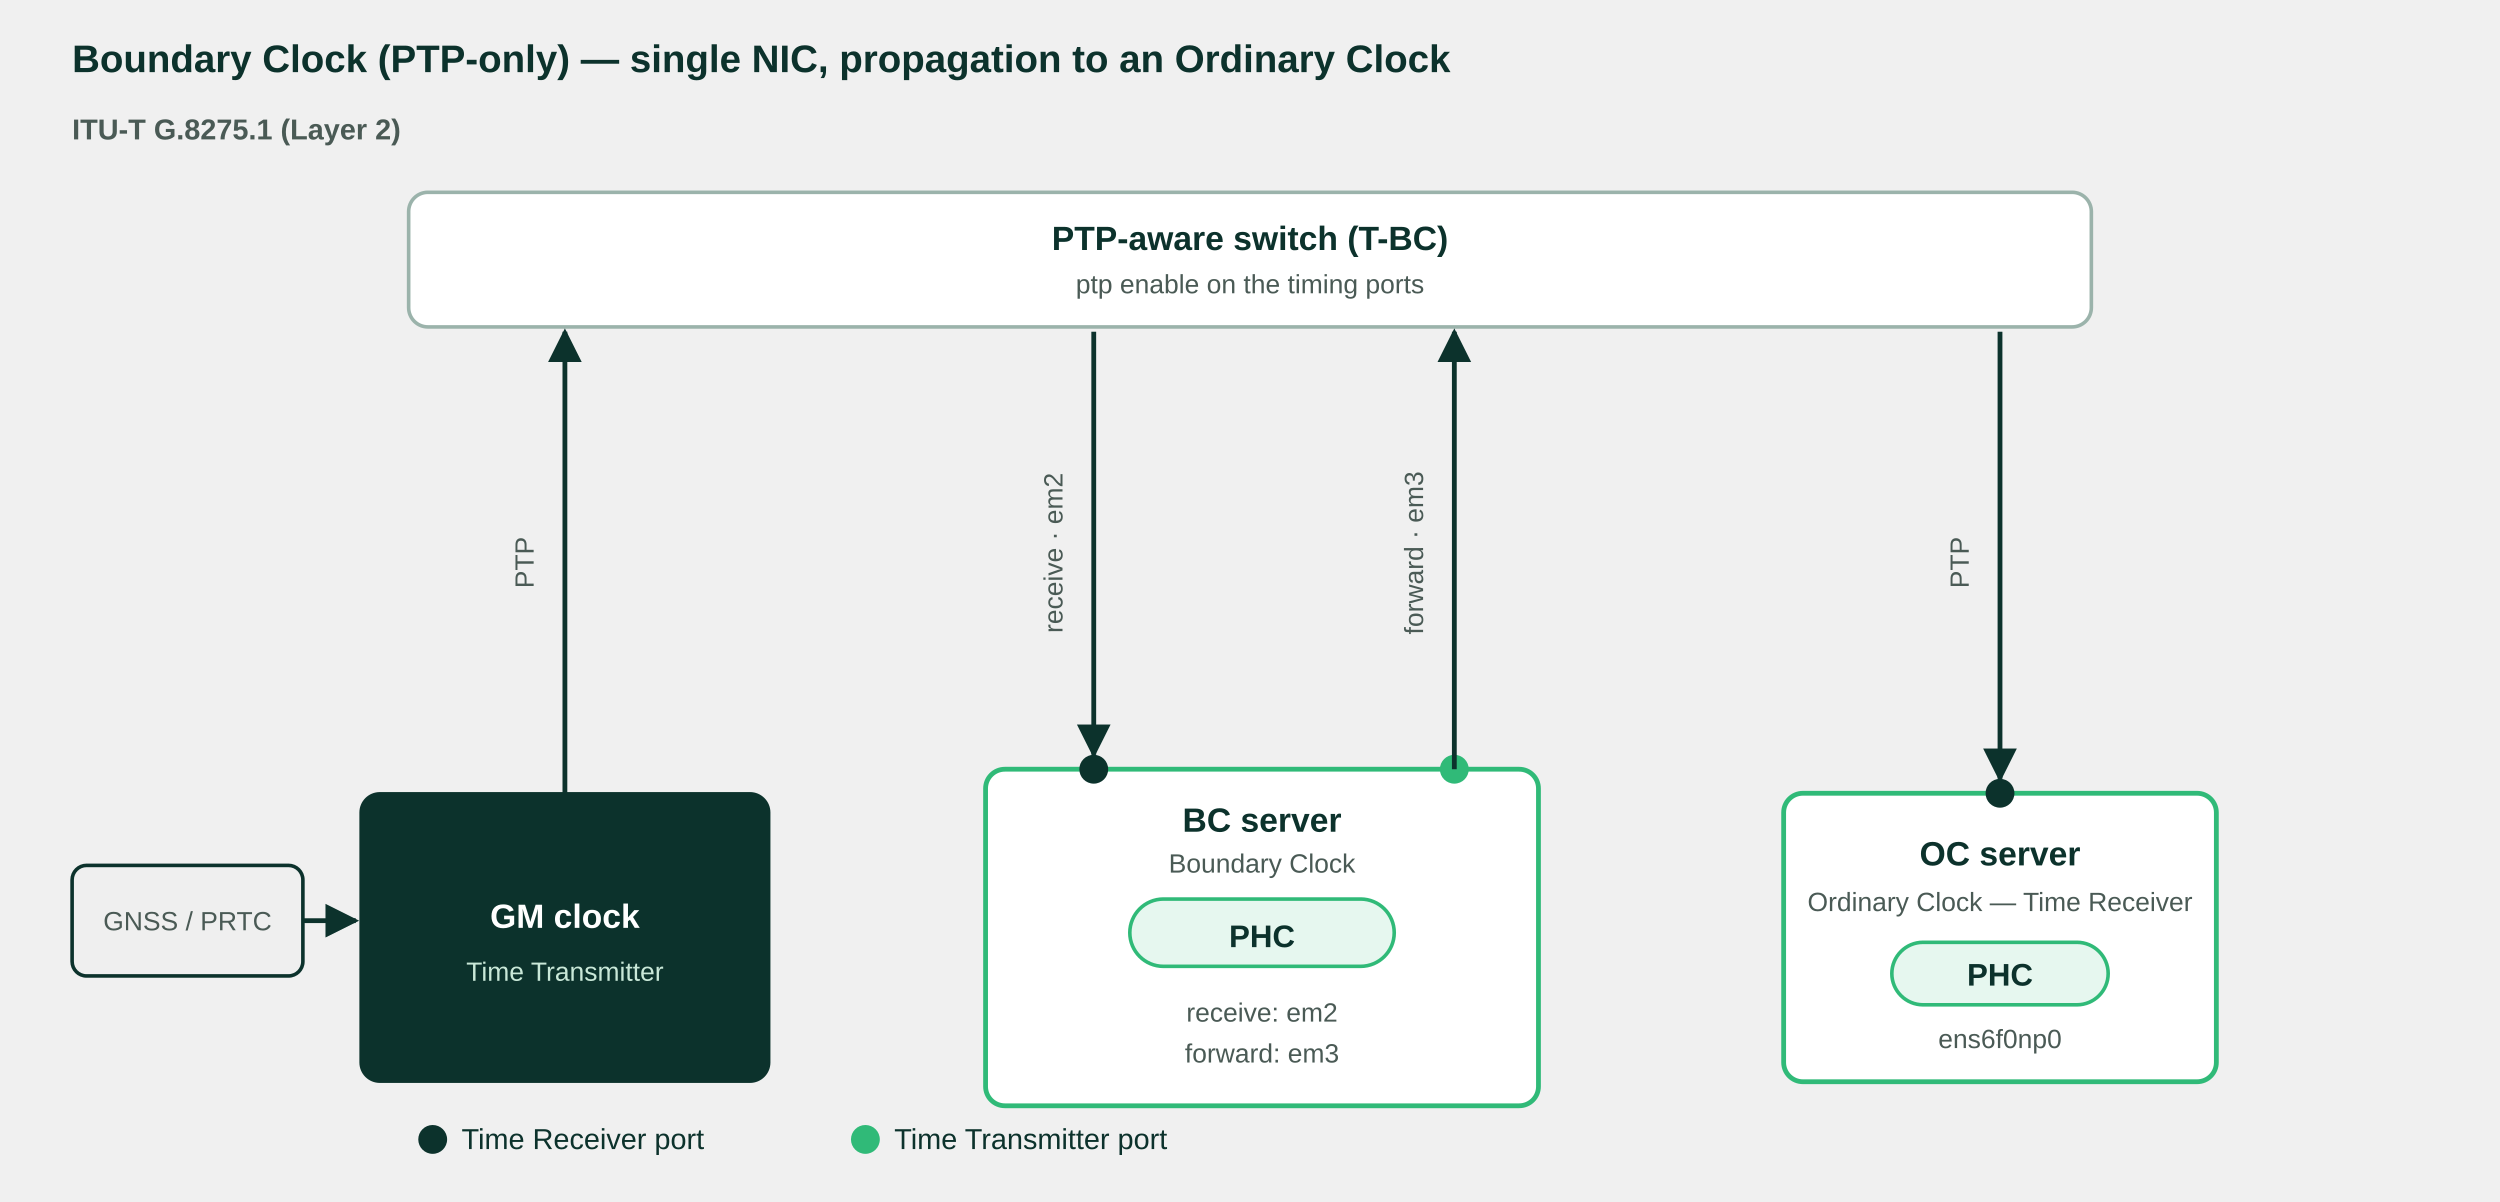
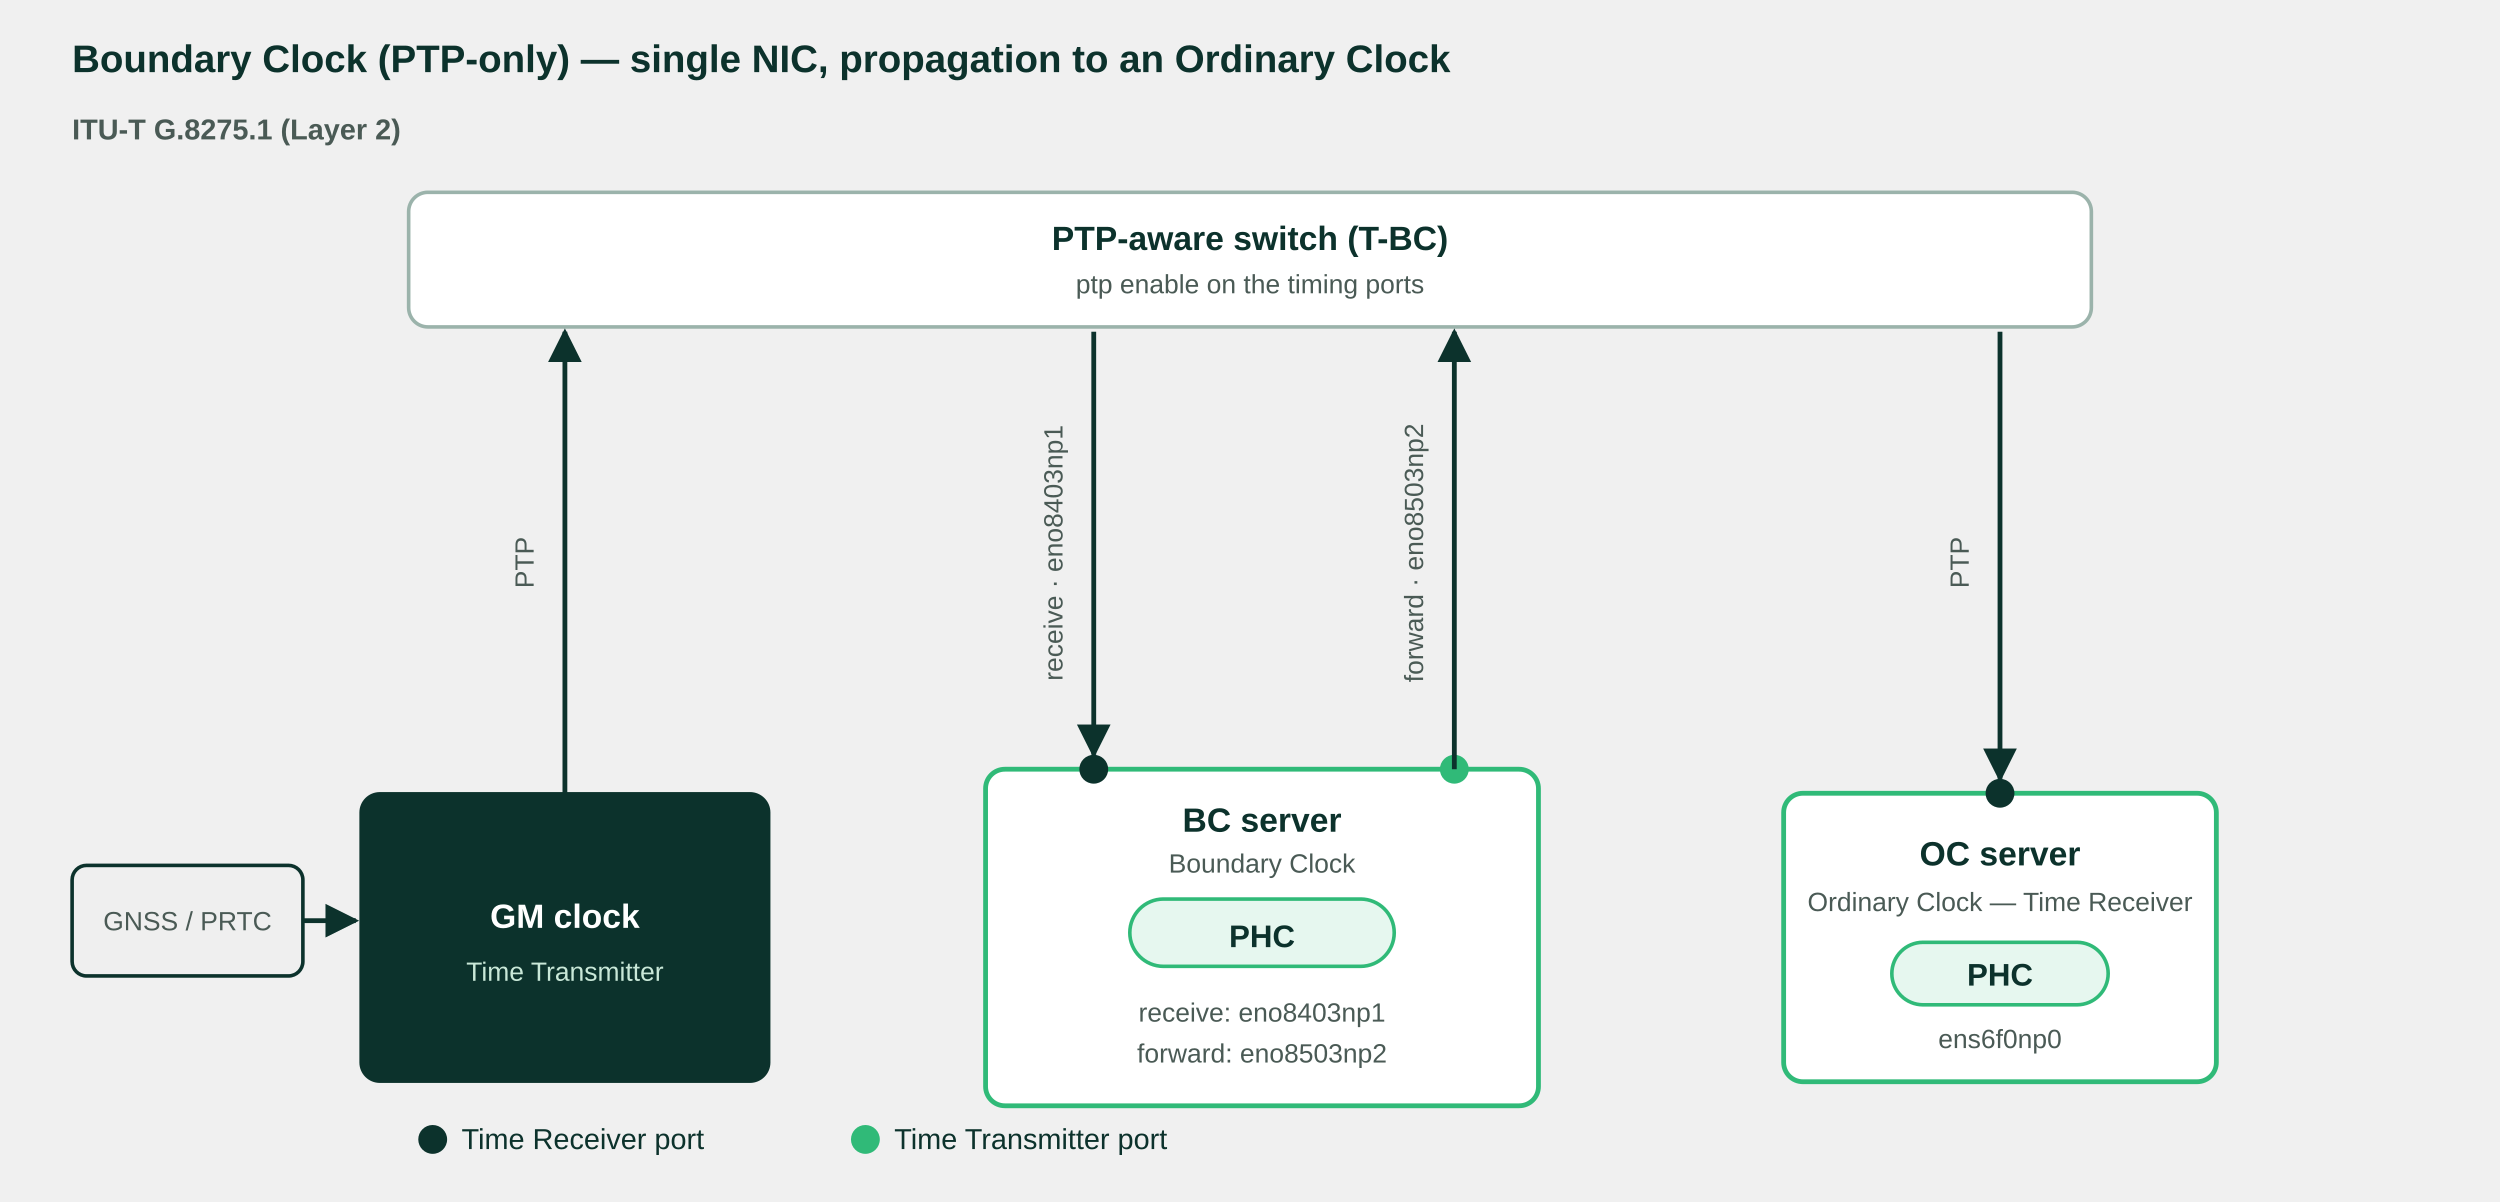
<svg xmlns="http://www.w3.org/2000/svg" width="1040" height="500" viewBox="0 0 1040 500" role="img">
  <defs>
    <style>
      text { font-family: 'Poppins', 'Helvetica Neue', Arial, sans-serif; fill: #0c322c; }
      .diagTitle { font-size: 16px; font-weight: 600; }
      .section   { font-size: 12px; font-weight: 600; fill: #4a5a55; }
      .node      { font-size: 14px; font-weight: 600; }
      .role      { font-size: 11px; fill: #4a5a55; }
      .onDark    { fill: #ffffff; }
      .onDarkSub { fill: #c9e8d8; font-size: 11px; }
      .badge     { font-size: 13px; font-weight: 600; }
      .legend    { font-size: 12px; }
      .box    { fill: #ffffff; stroke: #30ba78; stroke-width: 2; }
      .ref    { fill: #efefef; stroke: #0c322c; stroke-width: 1.5; }
      .gm     { fill: #0c322c; stroke: #0c322c; }
      .sw     { fill: #ffffff; stroke: #9bb3ab; stroke-width: 1.5; }
      .pill   { fill: #e6f7ef; stroke: #30ba78; stroke-width: 1.5; }
      .portRx { fill: #0c322c; }
      .portTx { fill: #30ba78; }
      .ptp    { stroke: #0c322c; stroke-width: 2; fill: none; marker-end: url(#arr); }
    </style>
    <marker id="arr" viewBox="0 0 10 10" refX="9" refY="5" markerWidth="7" markerHeight="7" orient="auto">
      <path d="M0,0 L10,5 L0,10 z" fill="#0c322c" />
    </marker>
  </defs>
  <text class="diagTitle" x="30" y="30">Boundary Clock (PTP-only) — single NIC, propagation to an Ordinary Clock</text>
  <text class="section" x="30" y="58">ITU-T G.8275.1 (Layer 2)</text>
  <rect class="sw" x="170" y="80" width="700" height="56" rx="8" />
  <text class="node" x="520" y="104" text-anchor="middle">PTP-aware switch (T-BC)</text>
  <text class="role" x="520" y="122" text-anchor="middle">ptp enable on the timing ports</text>
  <rect class="ref" x="30" y="360" width="96" height="46" rx="6" />
  <text class="role" x="78" y="387" text-anchor="middle">GNSS / PRTC</text>
  <line class="ptp" x1="126" y1="383" x2="148" y2="383" />
  <rect class="gm" x="150" y="330" width="170" height="120" rx="8" />
  <text class="node onDark" x="235" y="386" text-anchor="middle">GM clock</text>
  <text class="onDarkSub" x="235" y="408" text-anchor="middle">Time Transmitter</text>
  <line class="ptp" x1="235" y1="330" x2="235" y2="138" />
  <text class="role" x="222" y="234" text-anchor="middle" transform="rotate(-90 222 234)">PTP</text>
  <rect class="box" x="410" y="320" width="230" height="140" rx="8" />
  <text class="node" x="525" y="346" text-anchor="middle">BC server</text>
  <text class="role" x="525" y="363" text-anchor="middle">Boundary Clock</text>
  <circle class="portRx" cx="455" cy="320" r="6" />
  <circle class="portTx" cx="605" cy="320" r="6" />
  <rect class="pill" x="470" y="374" width="110" height="28" rx="14" />
  <text class="badge" x="525" y="394" text-anchor="middle">PHC</text>
-   <text class="role" x="525" y="425" text-anchor="middle">receive: em2</text>
-   <text class="role" x="525" y="442" text-anchor="middle">forward: em3</text>
+   <text class="role" x="525" y="425" text-anchor="middle">receive: eno8403np1</text>
+   <text class="role" x="525" y="442" text-anchor="middle">forward: eno8503np2</text>
  <line class="ptp" x1="455" y1="138" x2="455" y2="314" />
-   <text class="role" x="442" y="230" text-anchor="middle" transform="rotate(-90 442 230)">receive · em2</text>
+   <text class="role" x="442" y="230" text-anchor="middle" transform="rotate(-90 442 230)">receive · eno8403np1</text>
  <line class="ptp" x1="605" y1="320" x2="605" y2="138" />
-   <text class="role" x="592" y="230" text-anchor="middle" transform="rotate(-90 592 230)">forward · em3</text>
+   <text class="role" x="592" y="230" text-anchor="middle" transform="rotate(-90 592 230)">forward · eno8503np2</text>
  <rect class="box" x="742" y="330" width="180" height="120" rx="8" />
  <text class="node" x="832" y="360" text-anchor="middle">OC server</text>
  <text class="role" x="832" y="379" text-anchor="middle">Ordinary Clock — Time Receiver</text>
  <circle class="portRx" cx="832" cy="330" r="6" />
  <rect class="pill" x="787" y="392" width="90" height="26" rx="13" />
  <text class="badge" x="832" y="410" text-anchor="middle">PHC</text>
  <text class="role" x="832" y="436" text-anchor="middle">ens6f0np0</text>
  <line class="ptp" x1="832" y1="138" x2="832" y2="324" />
  <text class="role" x="819" y="234" text-anchor="middle" transform="rotate(-90 819 234)">PTP</text>
  <circle class="portRx" cx="180" cy="474" r="6" />
  <text class="legend" x="192" y="478" text-anchor="start">Time Receiver port</text>
  <circle class="portTx" cx="360" cy="474" r="6" />
  <text class="legend" x="372" y="478" text-anchor="start">Time Transmitter port</text>
</svg>
